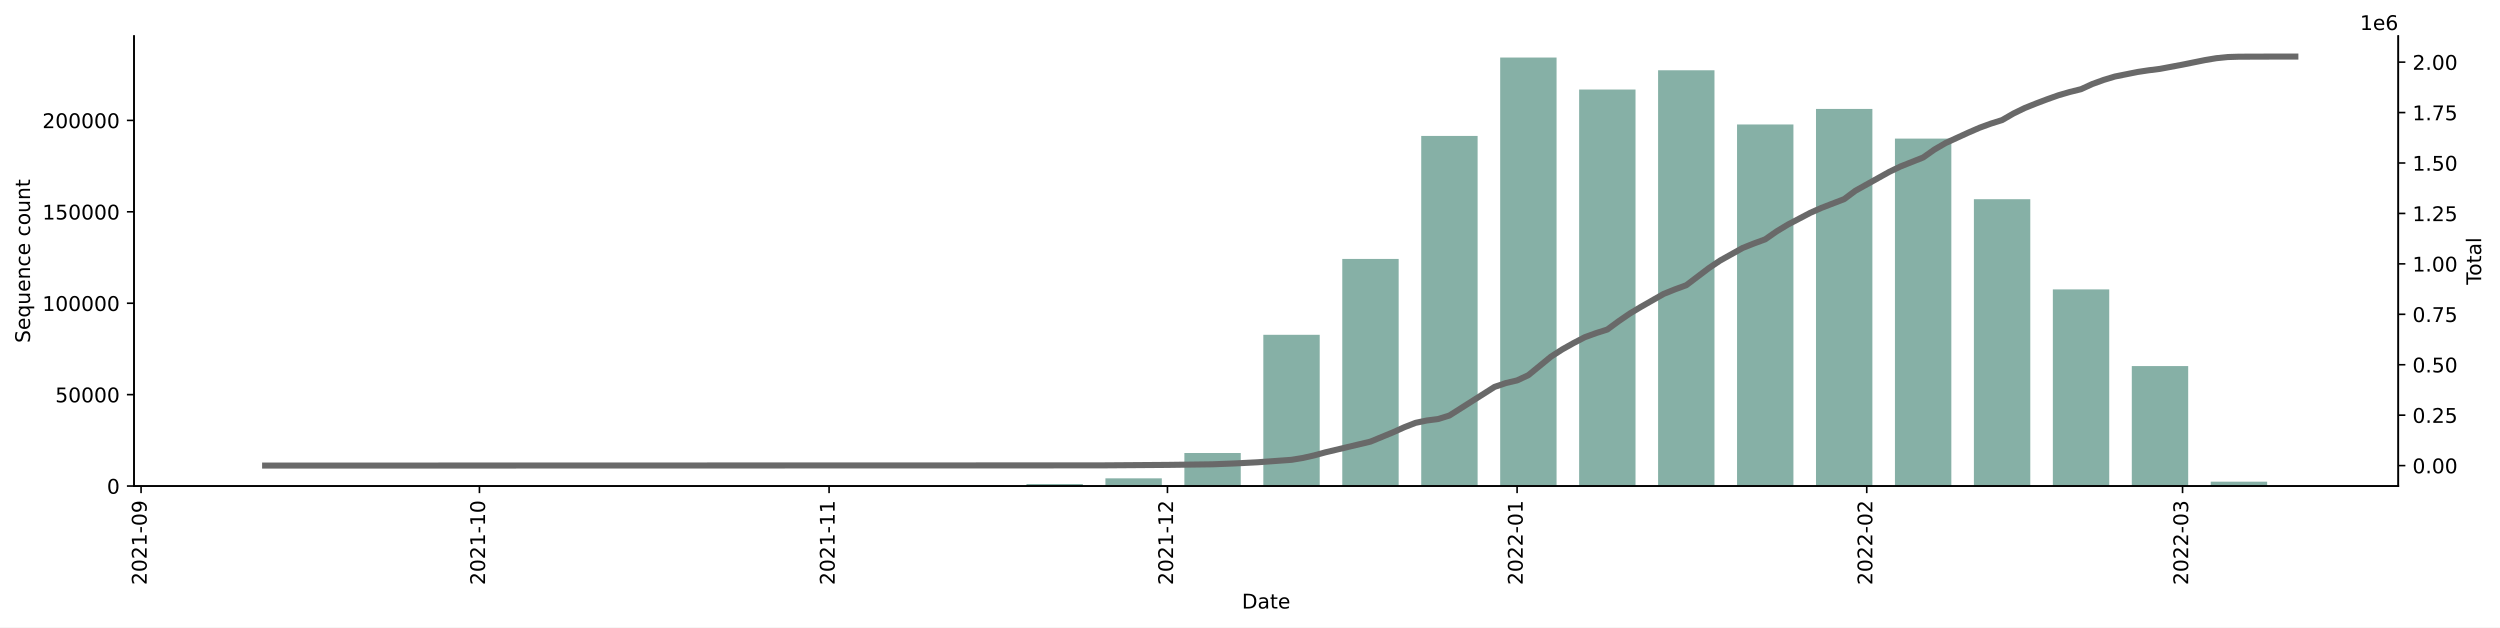
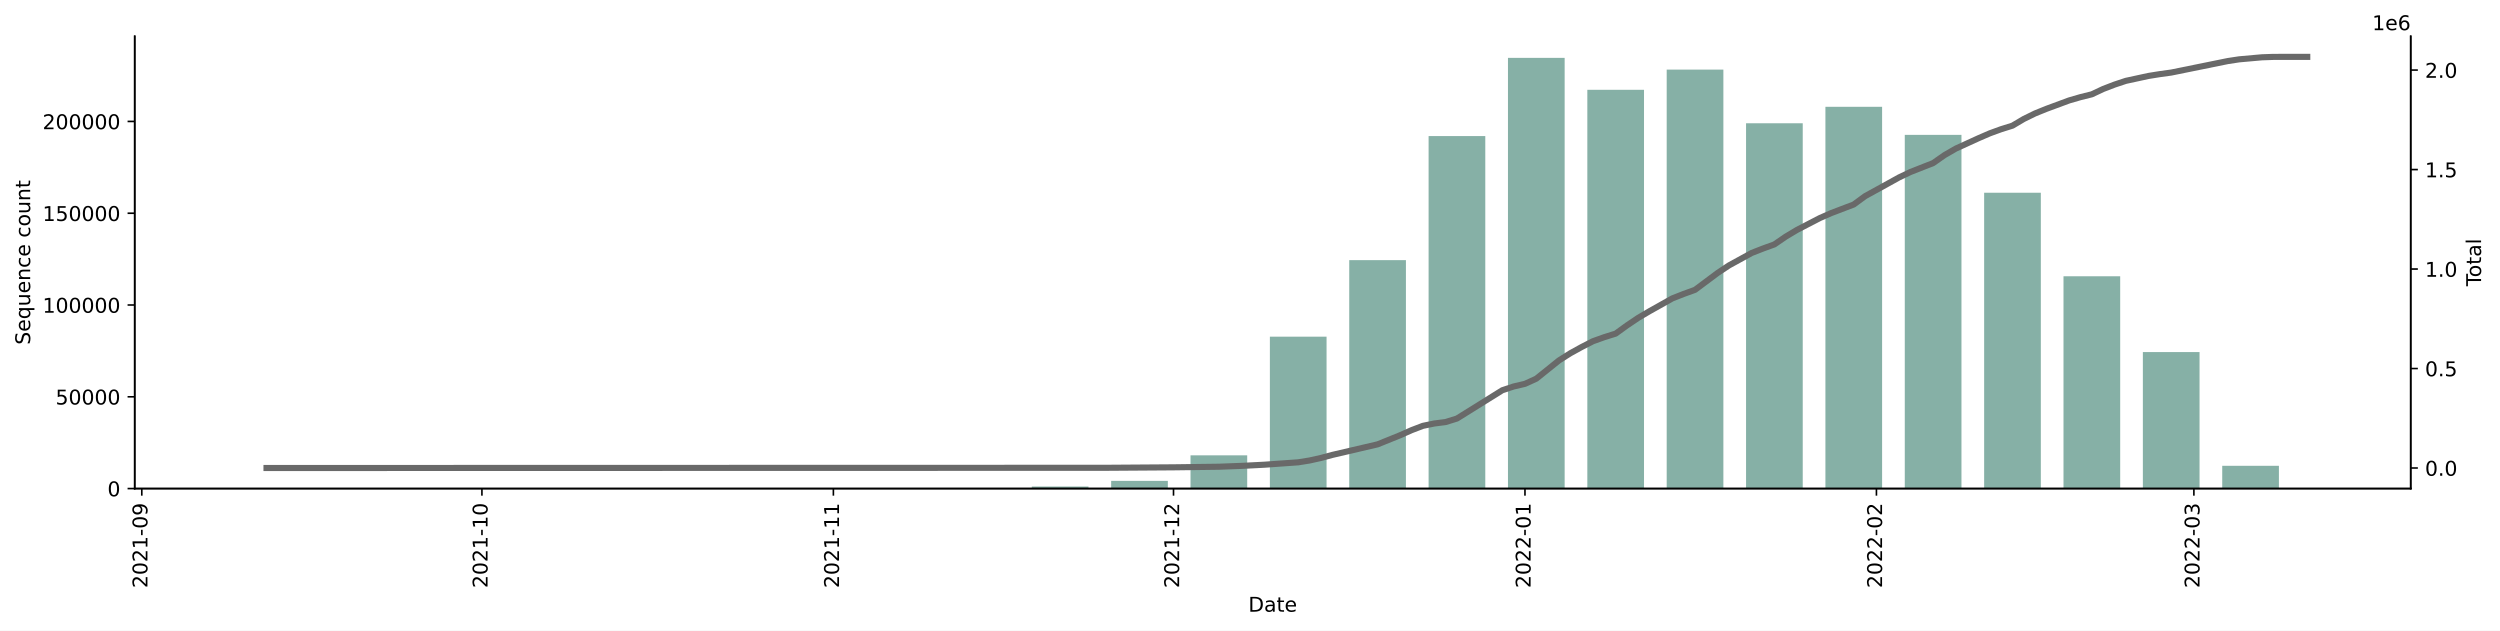
- <svg xmlns="http://www.w3.org/2000/svg" xmlns:xlink="http://www.w3.org/1999/xlink" width="1232.197pt" height="309.219pt" viewBox="0 0 1232.197 309.219" version="1.1">
+ <svg xmlns="http://www.w3.org/2000/svg" xmlns:xlink="http://www.w3.org/1999/xlink" width="1225.834pt" height="309.219pt" viewBox="0 0 1225.834 309.219" version="1.1">
  <defs>
    <style type="text/css">*{stroke-linejoin: round; stroke-linecap: butt}</style>
  </defs>
  <g id="figure_1">
    <g id="patch_1">
-       <path d="M 0 309.219  L 1232.197 309.219  L 1232.197 0  L 0 0  z " style="fill: #ffffff" />
+       <path d="M 0 309.219  L 1225.834 309.219  L 1225.834 0  L 0 0  z " style="fill: #ffffff" />
    </g>
    <g id="axes_1">
      <g id="patch_2">
        <path d="M 66.053 239.558  L 1182.053 239.558  L 1182.053 17.798  L 66.053 17.798  z " style="fill: #ffffff" />
      </g>
      <g id="patch_3">
-         <path d="M 116.78 239.558  L 144.576 239.558  L 144.576 239.557  L 116.78 239.557  z " clip-path="url(#p3ab5b9d7a5)" style="fill: #86b0a6" />
+         <path d="M 116.78 239.558  L 144.576 239.558  L 144.576 239.557  L 116.78 239.557  z " clip-path="url(#pebbae6df28)" style="fill: #86b0a6" />
      </g>
      <g id="patch_4">
-         <path d="M 155.694 239.558  L 183.49 239.558  L 183.49 239.558  L 155.694 239.558  z " clip-path="url(#p3ab5b9d7a5)" style="fill: #86b0a6" />
+         <path d="M 155.694 239.558  L 183.49 239.558  L 183.49 239.558  L 155.694 239.558  z " clip-path="url(#pebbae6df28)" style="fill: #86b0a6" />
      </g>
      <g id="patch_5">
-         <path d="M 194.609 239.558  L 222.404 239.558  L 222.404 239.547  L 194.609 239.547  z " clip-path="url(#p3ab5b9d7a5)" style="fill: #86b0a6" />
+         <path d="M 194.609 239.558  L 222.404 239.558  L 222.404 239.547  L 194.609 239.547  z " clip-path="url(#pebbae6df28)" style="fill: #86b0a6" />
      </g>
      <g id="patch_6">
-         <path d="M 233.523 239.558  L 261.318 239.558  L 261.318 239.554  L 233.523 239.554  z " clip-path="url(#p3ab5b9d7a5)" style="fill: #86b0a6" />
+         <path d="M 233.523 239.558  L 261.318 239.558  L 261.318 239.554  L 233.523 239.554  z " clip-path="url(#pebbae6df28)" style="fill: #86b0a6" />
      </g>
      <g id="patch_7">
-         <path d="M 272.437 239.558  L 300.232 239.558  L 300.232 239.552  L 272.437 239.552  z " clip-path="url(#p3ab5b9d7a5)" style="fill: #86b0a6" />
+         <path d="M 272.437 239.558  L 300.232 239.558  L 300.232 239.552  L 272.437 239.552  z " clip-path="url(#pebbae6df28)" style="fill: #86b0a6" />
      </g>
      <g id="patch_8">
-         <path d="M 311.351 239.558  L 339.147 239.558  L 339.147 239.553  L 311.351 239.553  z " clip-path="url(#p3ab5b9d7a5)" style="fill: #86b0a6" />
+         <path d="M 311.351 239.558  L 339.147 239.558  L 339.147 239.553  L 311.351 239.553  z " clip-path="url(#pebbae6df28)" style="fill: #86b0a6" />
      </g>
      <g id="patch_9">
-         <path d="M 350.265 239.558  L 378.061 239.558  L 378.061 239.551  L 350.265 239.551  z " clip-path="url(#p3ab5b9d7a5)" style="fill: #86b0a6" />
+         <path d="M 350.265 239.558  L 378.061 239.558  L 378.061 239.551  L 350.265 239.551  z " clip-path="url(#pebbae6df28)" style="fill: #86b0a6" />
      </g>
      <g id="patch_10">
-         <path d="M 389.179 239.558  L 416.975 239.558  L 416.975 239.549  L 389.179 239.549  z " clip-path="url(#p3ab5b9d7a5)" style="fill: #86b0a6" />
+         <path d="M 389.179 239.558  L 416.975 239.558  L 416.975 239.549  L 389.179 239.549  z " clip-path="url(#pebbae6df28)" style="fill: #86b0a6" />
      </g>
      <g id="patch_11">
-         <path d="M 428.093 239.558  L 455.889 239.558  L 455.889 239.526  L 428.093 239.526  z " clip-path="url(#p3ab5b9d7a5)" style="fill: #86b0a6" />
+         <path d="M 428.093 239.558  L 455.889 239.558  L 455.889 239.526  L 428.093 239.526  z " clip-path="url(#pebbae6df28)" style="fill: #86b0a6" />
      </g>
      <g id="patch_12">
-         <path d="M 467.007 239.558  L 494.803 239.558  L 494.803 239.314  L 467.007 239.314  z " clip-path="url(#p3ab5b9d7a5)" style="fill: #86b0a6" />
+         <path d="M 467.007 239.558  L 494.803 239.558  L 494.803 239.315  L 467.007 239.315  z " clip-path="url(#pebbae6df28)" style="fill: #86b0a6" />
      </g>
      <g id="patch_13">
-         <path d="M 505.921 239.558  L 533.717 239.558  L 533.717 238.55  L 505.921 238.55  z " clip-path="url(#p3ab5b9d7a5)" style="fill: #86b0a6" />
+         <path d="M 505.921 239.558  L 533.717 239.558  L 533.717 238.549  L 505.921 238.549  z " clip-path="url(#pebbae6df28)" style="fill: #86b0a6" />
      </g>
      <g id="patch_14">
-         <path d="M 544.835 239.558  L 572.631 239.558  L 572.631 235.768  L 544.835 235.768  z " clip-path="url(#p3ab5b9d7a5)" style="fill: #86b0a6" />
+         <path d="M 544.835 239.558  L 572.631 239.558  L 572.631 235.77  L 544.835 235.77  z " clip-path="url(#pebbae6df28)" style="fill: #86b0a6" />
      </g>
      <g id="patch_15">
-         <path d="M 583.749 239.558  L 611.545 239.558  L 611.545 223.262  L 583.749 223.262  z " clip-path="url(#p3ab5b9d7a5)" style="fill: #86b0a6" />
+         <path d="M 583.749 239.558  L 611.545 239.558  L 611.545 223.276  L 583.749 223.276  z " clip-path="url(#pebbae6df28)" style="fill: #86b0a6" />
      </g>
      <g id="patch_16">
-         <path d="M 622.663 239.558  L 650.459 239.558  L 650.459 165.002  L 622.663 165.002  z " clip-path="url(#p3ab5b9d7a5)" style="fill: #86b0a6" />
+         <path d="M 622.663 239.558  L 650.459 239.558  L 650.459 165.067  L 622.663 165.067  z " clip-path="url(#pebbae6df28)" style="fill: #86b0a6" />
      </g>
      <g id="patch_17">
-         <path d="M 661.577 239.558  L 689.373 239.558  L 689.373 127.615  L 661.577 127.615  z " clip-path="url(#p3ab5b9d7a5)" style="fill: #86b0a6" />
+         <path d="M 661.577 239.558  L 689.373 239.558  L 689.373 127.566  L 661.577 127.566  z " clip-path="url(#pebbae6df28)" style="fill: #86b0a6" />
      </g>
      <g id="patch_18">
-         <path d="M 700.491 239.558  L 728.287 239.558  L 728.287 66.986  L 700.491 66.986  z " clip-path="url(#p3ab5b9d7a5)" style="fill: #86b0a6" />
+         <path d="M 700.491 239.558  L 728.287 239.558  L 728.287 66.72  L 700.491 66.72  z " clip-path="url(#pebbae6df28)" style="fill: #86b0a6" />
      </g>
      <g id="patch_19">
-         <path d="M 739.406 239.558  L 767.201 239.558  L 767.201 28.358  L 739.406 28.358  z " clip-path="url(#p3ab5b9d7a5)" style="fill: #86b0a6" />
+         <path d="M 739.406 239.558  L 767.201 239.558  L 767.201 28.358  L 739.406 28.358  z " clip-path="url(#pebbae6df28)" style="fill: #86b0a6" />
      </g>
      <g id="patch_20">
-         <path d="M 778.32 239.558  L 806.115 239.558  L 806.115 44.112  L 778.32 44.112  z " clip-path="url(#p3ab5b9d7a5)" style="fill: #86b0a6" />
+         <path d="M 778.32 239.558  L 806.115 239.558  L 806.115 44.024  L 778.32 44.024  z " clip-path="url(#pebbae6df28)" style="fill: #86b0a6" />
      </g>
      <g id="patch_21">
-         <path d="M 817.234 239.558  L 845.029 239.558  L 845.029 34.621  L 817.234 34.621  z " clip-path="url(#p3ab5b9d7a5)" style="fill: #86b0a6" />
+         <path d="M 817.234 239.558  L 845.029 239.558  L 845.029 34.127  L 817.234 34.127  z " clip-path="url(#pebbae6df28)" style="fill: #86b0a6" />
      </g>
      <g id="patch_22">
-         <path d="M 856.148 239.558  L 883.944 239.558  L 883.944 61.347  L 856.148 61.347  z " clip-path="url(#p3ab5b9d7a5)" style="fill: #86b0a6" />
+         <path d="M 856.148 239.558  L 883.944 239.558  L 883.944 60.432  L 856.148 60.432  z " clip-path="url(#pebbae6df28)" style="fill: #86b0a6" />
      </g>
      <g id="patch_23">
-         <path d="M 895.062 239.558  L 922.858 239.558  L 922.858 53.707  L 895.062 53.707  z " clip-path="url(#p3ab5b9d7a5)" style="fill: #86b0a6" />
+         <path d="M 895.062 239.558  L 922.858 239.558  L 922.858 52.362  L 895.062 52.362  z " clip-path="url(#pebbae6df28)" style="fill: #86b0a6" />
      </g>
      <g id="patch_24">
-         <path d="M 933.976 239.558  L 961.772 239.558  L 961.772 68.322  L 933.976 68.322  z " clip-path="url(#p3ab5b9d7a5)" style="fill: #86b0a6" />
+         <path d="M 933.976 239.558  L 961.772 239.558  L 961.772 66.122  L 933.976 66.122  z " clip-path="url(#pebbae6df28)" style="fill: #86b0a6" />
      </g>
      <g id="patch_25">
-         <path d="M 972.89 239.558  L 1000.686 239.558  L 1000.686 98.194  L 972.89 98.194  z " clip-path="url(#p3ab5b9d7a5)" style="fill: #86b0a6" />
+         <path d="M 972.89 239.558  L 1000.686 239.558  L 1000.686 94.501  L 972.89 94.501  z " clip-path="url(#pebbae6df28)" style="fill: #86b0a6" />
      </g>
      <g id="patch_26">
-         <path d="M 1011.804 239.558  L 1039.6 239.558  L 1039.6 142.652  L 1011.804 142.652  z " clip-path="url(#p3ab5b9d7a5)" style="fill: #86b0a6" />
+         <path d="M 1011.804 239.558  L 1039.6 239.558  L 1039.6 135.452  L 1011.804 135.452  z " clip-path="url(#pebbae6df28)" style="fill: #86b0a6" />
      </g>
      <g id="patch_27">
-         <path d="M 1050.718 239.558  L 1078.514 239.558  L 1078.514 180.437  L 1050.718 180.437  z " clip-path="url(#p3ab5b9d7a5)" style="fill: #86b0a6" />
+         <path d="M 1050.718 239.558  L 1078.514 239.558  L 1078.514 172.646  L 1050.718 172.646  z " clip-path="url(#pebbae6df28)" style="fill: #86b0a6" />
      </g>
      <g id="patch_28">
-         <path d="M 1089.632 239.558  L 1117.428 239.558  L 1117.428 237.397  L 1089.632 237.397  z " clip-path="url(#p3ab5b9d7a5)" style="fill: #86b0a6" />
+         <path d="M 1089.632 239.558  L 1117.428 239.558  L 1117.428 228.387  L 1089.632 228.387  z " clip-path="url(#pebbae6df28)" style="fill: #86b0a6" />
      </g>
      <g id="matplotlib.axis_1">
        <g id="xtick_1">
          <g id="line2d_1">
            <defs>
-               <path id="mc18984fe6d" d="M 0 0  L 0 3.5  " style="stroke: #000000; stroke-width: 0.8" />
-             </defs>
-             <g>
-               <use xlink:href="#mc18984fe6d" x="69.528" y="239.558" style="stroke: #000000; stroke-width: 0.8" />
+               <path id="me859f769a7" d="M 0 0  L 0 3.5  " style="stroke: #000000; stroke-width: 0.8" />
+             </defs>
+             <g>
+               <use xlink:href="#me859f769a7" x="69.528" y="239.558" style="stroke: #000000; stroke-width: 0.8" />
            </g>
          </g>
          <g id="text_1">
            <g transform="translate(72.28697 288.3413)rotate(-90)scale(0.1 -0.1)">
              <defs>
                <path id="DejaVuSans-32" d="M 1228 531  L 3431 531  L 3431 0  L 469 0  L 469 531  Q 828 903 1448 1529  Q 2069 2156 2228 2338  Q 2531 2678 2651 2914  Q 2772 3150 2772 3378  Q 2772 3750 2511 3984  Q 2250 4219 1831 4219  Q 1534 4219 1204 4116  Q 875 4013 500 3803  L 500 4441  Q 881 4594 1212 4672  Q 1544 4750 1819 4750  Q 2544 4750 2975 4387  Q 3406 4025 3406 3419  Q 3406 3131 3298 2873  Q 3191 2616 2906 2266  Q 2828 2175 2409 1742  Q 1991 1309 1228 531  z " transform="scale(0.015625)" />
                <path id="DejaVuSans-30" d="M 2034 4250  Q 1547 4250 1301 3770  Q 1056 3291 1056 2328  Q 1056 1369 1301 889  Q 1547 409 2034 409  Q 2525 409 2770 889  Q 3016 1369 3016 2328  Q 3016 3291 2770 3770  Q 2525 4250 2034 4250  z M 2034 4750  Q 2819 4750 3233 4129  Q 3647 3509 3647 2328  Q 3647 1150 3233 529  Q 2819 -91 2034 -91  Q 1250 -91 836 529  Q 422 1150 422 2328  Q 422 3509 836 4129  Q 1250 4750 2034 4750  z " transform="scale(0.015625)" />
                <path id="DejaVuSans-31" d="M 794 531  L 1825 531  L 1825 4091  L 703 3866  L 703 4441  L 1819 4666  L 2450 4666  L 2450 531  L 3481 531  L 3481 0  L 794 0  L 794 531  z " transform="scale(0.015625)" />
                <path id="DejaVuSans-2d" d="M 313 2009  L 1997 2009  L 1997 1497  L 313 1497  L 313 2009  z " transform="scale(0.015625)" />
                <path id="DejaVuSans-39" d="M 703 97  L 703 672  Q 941 559 1184 500  Q 1428 441 1663 441  Q 2288 441 2617 861  Q 2947 1281 2994 2138  Q 2813 1869 2534 1725  Q 2256 1581 1919 1581  Q 1219 1581 811 2004  Q 403 2428 403 3163  Q 403 3881 828 4315  Q 1253 4750 1959 4750  Q 2769 4750 3195 4129  Q 3622 3509 3622 2328  Q 3622 1225 3098 567  Q 2575 -91 1691 -91  Q 1453 -91 1209 -44  Q 966 3 703 97  z M 1959 2075  Q 2384 2075 2632 2365  Q 2881 2656 2881 3163  Q 2881 3666 2632 3958  Q 2384 4250 1959 4250  Q 1534 4250 1286 3958  Q 1038 3666 1038 3163  Q 1038 2656 1286 2365  Q 1534 2075 1959 2075  z " transform="scale(0.015625)" />
              </defs>
              <use xlink:href="#DejaVuSans-32" />
              <use xlink:href="#DejaVuSans-30" x="63.623" />
              <use xlink:href="#DejaVuSans-32" x="127.246" />
              <use xlink:href="#DejaVuSans-31" x="190.869" />
              <use xlink:href="#DejaVuSans-2d" x="254.492" />
              <use xlink:href="#DejaVuSans-30" x="290.576" />
              <use xlink:href="#DejaVuSans-39" x="354.199" />
            </g>
          </g>
        </g>
        <g id="xtick_2">
          <g id="line2d_2">
            <g>
-               <use xlink:href="#mc18984fe6d" x="236.302" y="239.558" style="stroke: #000000; stroke-width: 0.8" />
+               <use xlink:href="#me859f769a7" x="236.302" y="239.558" style="stroke: #000000; stroke-width: 0.8" />
            </g>
          </g>
          <g id="text_2">
            <g transform="translate(239.0616 288.3413)rotate(-90)scale(0.1 -0.1)">
              <use xlink:href="#DejaVuSans-32" />
              <use xlink:href="#DejaVuSans-30" x="63.623" />
              <use xlink:href="#DejaVuSans-32" x="127.246" />
              <use xlink:href="#DejaVuSans-31" x="190.869" />
              <use xlink:href="#DejaVuSans-2d" x="254.492" />
              <use xlink:href="#DejaVuSans-31" x="290.576" />
              <use xlink:href="#DejaVuSans-30" x="354.199" />
            </g>
          </g>
        </g>
        <g id="xtick_3">
          <g id="line2d_3">
            <g>
-               <use xlink:href="#mc18984fe6d" x="408.636" y="239.558" style="stroke: #000000; stroke-width: 0.8" />
+               <use xlink:href="#me859f769a7" x="408.636" y="239.558" style="stroke: #000000; stroke-width: 0.8" />
            </g>
          </g>
          <g id="text_3">
            <g transform="translate(411.3953 288.3413)rotate(-90)scale(0.1 -0.1)">
              <use xlink:href="#DejaVuSans-32" />
              <use xlink:href="#DejaVuSans-30" x="63.623" />
              <use xlink:href="#DejaVuSans-32" x="127.246" />
              <use xlink:href="#DejaVuSans-31" x="190.869" />
              <use xlink:href="#DejaVuSans-2d" x="254.492" />
              <use xlink:href="#DejaVuSans-31" x="290.576" />
              <use xlink:href="#DejaVuSans-31" x="354.199" />
            </g>
          </g>
        </g>
        <g id="xtick_4">
          <g id="line2d_4">
            <g>
-               <use xlink:href="#mc18984fe6d" x="575.411" y="239.558" style="stroke: #000000; stroke-width: 0.8" />
+               <use xlink:href="#me859f769a7" x="575.411" y="239.558" style="stroke: #000000; stroke-width: 0.8" />
            </g>
          </g>
          <g id="text_4">
            <g transform="translate(578.1699 288.3413)rotate(-90)scale(0.1 -0.1)">
              <use xlink:href="#DejaVuSans-32" />
              <use xlink:href="#DejaVuSans-30" x="63.623" />
              <use xlink:href="#DejaVuSans-32" x="127.246" />
              <use xlink:href="#DejaVuSans-31" x="190.869" />
              <use xlink:href="#DejaVuSans-2d" x="254.492" />
              <use xlink:href="#DejaVuSans-31" x="290.576" />
              <use xlink:href="#DejaVuSans-32" x="354.199" />
            </g>
          </g>
        </g>
        <g id="xtick_5">
          <g id="line2d_5">
            <g>
-               <use xlink:href="#mc18984fe6d" x="747.744" y="239.558" style="stroke: #000000; stroke-width: 0.8" />
+               <use xlink:href="#me859f769a7" x="747.744" y="239.558" style="stroke: #000000; stroke-width: 0.8" />
            </g>
          </g>
          <g id="text_5">
            <g transform="translate(750.5037 288.3413)rotate(-90)scale(0.1 -0.1)">
              <use xlink:href="#DejaVuSans-32" />
              <use xlink:href="#DejaVuSans-30" x="63.623" />
              <use xlink:href="#DejaVuSans-32" x="127.246" />
              <use xlink:href="#DejaVuSans-32" x="190.869" />
              <use xlink:href="#DejaVuSans-2d" x="254.492" />
              <use xlink:href="#DejaVuSans-30" x="290.576" />
              <use xlink:href="#DejaVuSans-31" x="354.199" />
            </g>
          </g>
        </g>
        <g id="xtick_6">
          <g id="line2d_6">
            <g>
-               <use xlink:href="#mc18984fe6d" x="920.078" y="239.558" style="stroke: #000000; stroke-width: 0.8" />
+               <use xlink:href="#me859f769a7" x="920.078" y="239.558" style="stroke: #000000; stroke-width: 0.8" />
            </g>
          </g>
          <g id="text_6">
            <g transform="translate(922.8374 288.3413)rotate(-90)scale(0.1 -0.1)">
              <use xlink:href="#DejaVuSans-32" />
              <use xlink:href="#DejaVuSans-30" x="63.623" />
              <use xlink:href="#DejaVuSans-32" x="127.246" />
              <use xlink:href="#DejaVuSans-32" x="190.869" />
              <use xlink:href="#DejaVuSans-2d" x="254.492" />
              <use xlink:href="#DejaVuSans-30" x="290.576" />
              <use xlink:href="#DejaVuSans-32" x="354.199" />
            </g>
          </g>
        </g>
        <g id="xtick_7">
          <g id="line2d_7">
            <g>
-               <use xlink:href="#mc18984fe6d" x="1075.734" y="239.558" style="stroke: #000000; stroke-width: 0.8" />
+               <use xlink:href="#me859f769a7" x="1075.734" y="239.558" style="stroke: #000000; stroke-width: 0.8" />
            </g>
          </g>
          <g id="text_7">
            <g transform="translate(1078.494 288.3413)rotate(-90)scale(0.1 -0.1)">
              <defs>
                <path id="DejaVuSans-33" d="M 2597 2516  Q 3050 2419 3304 2112  Q 3559 1806 3559 1356  Q 3559 666 3084 287  Q 2609 -91 1734 -91  Q 1441 -91 1130 -33  Q 819 25 488 141  L 488 750  Q 750 597 1062 519  Q 1375 441 1716 441  Q 2309 441 2620 675  Q 2931 909 2931 1356  Q 2931 1769 2642 2001  Q 2353 2234 1838 2234  L 1294 2234  L 1294 2753  L 1863 2753  Q 2328 2753 2575 2939  Q 2822 3125 2822 3475  Q 2822 3834 2567 4026  Q 2313 4219 1838 4219  Q 1578 4219 1281 4162  Q 984 4106 628 3988  L 628 4550  Q 988 4650 1302 4700  Q 1616 4750 1894 4750  Q 2613 4750 3031 4423  Q 3450 4097 3450 3541  Q 3450 3153 3228 2886  Q 3006 2619 2597 2516  z " transform="scale(0.015625)" />
              </defs>
              <use xlink:href="#DejaVuSans-32" />
              <use xlink:href="#DejaVuSans-30" x="63.623" />
              <use xlink:href="#DejaVuSans-32" x="127.246" />
              <use xlink:href="#DejaVuSans-32" x="190.869" />
              <use xlink:href="#DejaVuSans-2d" x="254.492" />
              <use xlink:href="#DejaVuSans-30" x="290.576" />
              <use xlink:href="#DejaVuSans-33" x="354.199" />
            </g>
          </g>
        </g>
        <g id="text_8">
          <g transform="translate(612.1023 299.9397)scale(0.1 -0.1)">
            <defs>
              <path id="DejaVuSans-44" d="M 1259 4147  L 1259 519  L 2022 519  Q 2988 519 3436 956  Q 3884 1394 3884 2338  Q 3884 3275 3436 3711  Q 2988 4147 2022 4147  L 1259 4147  z M 628 4666  L 1925 4666  Q 3281 4666 3915 4102  Q 4550 3538 4550 2338  Q 4550 1131 3912 565  Q 3275 0 1925 0  L 628 0  L 628 4666  z " transform="scale(0.015625)" />
              <path id="DejaVuSans-61" d="M 2194 1759  Q 1497 1759 1228 1600  Q 959 1441 959 1056  Q 959 750 1161 570  Q 1363 391 1709 391  Q 2188 391 2477 730  Q 2766 1069 2766 1631  L 2766 1759  L 2194 1759  z M 3341 1997  L 3341 0  L 2766 0  L 2766 531  Q 2569 213 2275 61  Q 1981 -91 1556 -91  Q 1019 -91 701 211  Q 384 513 384 1019  Q 384 1609 779 1909  Q 1175 2209 1959 2209  L 2766 2209  L 2766 2266  Q 2766 2663 2505 2880  Q 2244 3097 1772 3097  Q 1472 3097 1187 3025  Q 903 2953 641 2809  L 641 3341  Q 956 3463 1253 3523  Q 1550 3584 1831 3584  Q 2591 3584 2966 3190  Q 3341 2797 3341 1997  z " transform="scale(0.015625)" />
              <path id="DejaVuSans-74" d="M 1172 4494  L 1172 3500  L 2356 3500  L 2356 3053  L 1172 3053  L 1172 1153  Q 1172 725 1289 603  Q 1406 481 1766 481  L 2356 481  L 2356 0  L 1766 0  Q 1100 0 847 248  Q 594 497 594 1153  L 594 3053  L 172 3053  L 172 3500  L 594 3500  L 594 4494  L 1172 4494  z " transform="scale(0.015625)" />
              <path id="DejaVuSans-65" d="M 3597 1894  L 3597 1613  L 953 1613  Q 991 1019 1311 708  Q 1631 397 2203 397  Q 2534 397 2845 478  Q 3156 559 3463 722  L 3463 178  Q 3153 47 2828 -22  Q 2503 -91 2169 -91  Q 1331 -91 842 396  Q 353 884 353 1716  Q 353 2575 817 3079  Q 1281 3584 2069 3584  Q 2775 3584 3186 3129  Q 3597 2675 3597 1894  z M 3022 2063  Q 3016 2534 2758 2815  Q 2500 3097 2075 3097  Q 1594 3097 1305 2825  Q 1016 2553 972 2059  L 3022 2063  z " transform="scale(0.015625)" />
            </defs>
            <use xlink:href="#DejaVuSans-44" />
            <use xlink:href="#DejaVuSans-61" x="77.002" />
            <use xlink:href="#DejaVuSans-74" x="138.281" />
            <use xlink:href="#DejaVuSans-65" x="177.49" />
          </g>
        </g>
      </g>
      <g id="matplotlib.axis_2">
        <g id="ytick_1">
          <g id="line2d_8">
            <defs>
-               <path id="mdf34692d0b" d="M 0 0  L -3.5 0  " style="stroke: #000000; stroke-width: 0.8" />
-             </defs>
-             <g>
-               <use xlink:href="#mdf34692d0b" x="66.053" y="239.558" style="stroke: #000000; stroke-width: 0.8" />
+               <path id="m12bc0f5896" d="M 0 0  L -3.5 0  " style="stroke: #000000; stroke-width: 0.8" />
+             </defs>
+             <g>
+               <use xlink:href="#m12bc0f5896" x="66.053" y="239.558" style="stroke: #000000; stroke-width: 0.8" />
            </g>
          </g>
          <g id="text_9">
            <g transform="translate(52.69062 243.3577)scale(0.1 -0.1)">
              <use xlink:href="#DejaVuSans-30" />
            </g>
          </g>
        </g>
        <g id="ytick_2">
          <g id="line2d_9">
            <g>
-               <use xlink:href="#mdf34692d0b" x="66.053" y="194.506" style="stroke: #000000; stroke-width: 0.8" />
+               <use xlink:href="#m12bc0f5896" x="66.053" y="194.557" style="stroke: #000000; stroke-width: 0.8" />
            </g>
          </g>
          <g id="text_10">
-             <g transform="translate(27.24063 198.3055)scale(0.1 -0.1)">
+             <g transform="translate(27.24063 198.3558)scale(0.1 -0.1)">
              <defs>
                <path id="DejaVuSans-35" d="M 691 4666  L 3169 4666  L 3169 4134  L 1269 4134  L 1269 2991  Q 1406 3038 1543 3061  Q 1681 3084 1819 3084  Q 2600 3084 3056 2656  Q 3513 2228 3513 1497  Q 3513 744 3044 326  Q 2575 -91 1722 -91  Q 1428 -91 1123 -41  Q 819 9 494 109  L 494 744  Q 775 591 1075 516  Q 1375 441 1709 441  Q 2250 441 2565 725  Q 2881 1009 2881 1497  Q 2881 1984 2565 2268  Q 2250 2553 1709 2553  Q 1456 2553 1204 2497  Q 953 2441 691 2322  L 691 4666  z " transform="scale(0.015625)" />
              </defs>
              <use xlink:href="#DejaVuSans-35" />
              <use xlink:href="#DejaVuSans-30" x="63.623" />
              <use xlink:href="#DejaVuSans-30" x="127.246" />
              <use xlink:href="#DejaVuSans-30" x="190.869" />
              <use xlink:href="#DejaVuSans-30" x="254.492" />
            </g>
          </g>
        </g>
        <g id="ytick_3">
          <g id="line2d_10">
            <g>
-               <use xlink:href="#mdf34692d0b" x="66.053" y="149.454" style="stroke: #000000; stroke-width: 0.8" />
+               <use xlink:href="#m12bc0f5896" x="66.053" y="149.555" style="stroke: #000000; stroke-width: 0.8" />
            </g>
          </g>
          <g id="text_11">
-             <g transform="translate(20.87813 153.2533)scale(0.1 -0.1)">
+             <g transform="translate(20.87813 153.3539)scale(0.1 -0.1)">
              <use xlink:href="#DejaVuSans-31" />
              <use xlink:href="#DejaVuSans-30" x="63.623" />
              <use xlink:href="#DejaVuSans-30" x="127.246" />
              <use xlink:href="#DejaVuSans-30" x="190.869" />
              <use xlink:href="#DejaVuSans-30" x="254.492" />
              <use xlink:href="#DejaVuSans-30" x="318.115" />
            </g>
          </g>
        </g>
        <g id="ytick_4">
          <g id="line2d_11">
            <g>
-               <use xlink:href="#mdf34692d0b" x="66.053" y="104.402" style="stroke: #000000; stroke-width: 0.8" />
+               <use xlink:href="#m12bc0f5896" x="66.053" y="104.553" style="stroke: #000000; stroke-width: 0.8" />
            </g>
          </g>
          <g id="text_12">
-             <g transform="translate(20.87813 108.2012)scale(0.1 -0.1)">
+             <g transform="translate(20.87813 108.3521)scale(0.1 -0.1)">
              <use xlink:href="#DejaVuSans-31" />
              <use xlink:href="#DejaVuSans-35" x="63.623" />
              <use xlink:href="#DejaVuSans-30" x="127.246" />
              <use xlink:href="#DejaVuSans-30" x="190.869" />
              <use xlink:href="#DejaVuSans-30" x="254.492" />
              <use xlink:href="#DejaVuSans-30" x="318.115" />
            </g>
          </g>
        </g>
        <g id="ytick_5">
          <g id="line2d_12">
            <g>
-               <use xlink:href="#mdf34692d0b" x="66.053" y="59.35" style="stroke: #000000; stroke-width: 0.8" />
+               <use xlink:href="#m12bc0f5896" x="66.053" y="59.551" style="stroke: #000000; stroke-width: 0.8" />
            </g>
          </g>
          <g id="text_13">
-             <g transform="translate(20.87813 63.14903)scale(0.1 -0.1)">
+             <g transform="translate(20.87813 63.35024)scale(0.1 -0.1)">
              <use xlink:href="#DejaVuSans-32" />
              <use xlink:href="#DejaVuSans-30" x="63.623" />
              <use xlink:href="#DejaVuSans-30" x="127.246" />
              <use xlink:href="#DejaVuSans-30" x="190.869" />
              <use xlink:href="#DejaVuSans-30" x="254.492" />
              <use xlink:href="#DejaVuSans-30" x="318.115" />
            </g>
          </g>
        </g>
        <g id="text_14">
          <g transform="translate(14.79844 169.0386)rotate(-90)scale(0.1 -0.1)">
            <defs>
              <path id="DejaVuSans-53" d="M 3425 4513  L 3425 3897  Q 3066 4069 2747 4153  Q 2428 4238 2131 4238  Q 1616 4238 1336 4038  Q 1056 3838 1056 3469  Q 1056 3159 1242 3001  Q 1428 2844 1947 2747  L 2328 2669  Q 3034 2534 3370 2195  Q 3706 1856 3706 1288  Q 3706 609 3251 259  Q 2797 -91 1919 -91  Q 1588 -91 1214 -16  Q 841 59 441 206  L 441 856  Q 825 641 1194 531  Q 1563 422 1919 422  Q 2459 422 2753 634  Q 3047 847 3047 1241  Q 3047 1584 2836 1778  Q 2625 1972 2144 2069  L 1759 2144  Q 1053 2284 737 2584  Q 422 2884 422 3419  Q 422 4038 858 4394  Q 1294 4750 2059 4750  Q 2388 4750 2728 4690  Q 3069 4631 3425 4513  z " transform="scale(0.015625)" />
              <path id="DejaVuSans-71" d="M 947 1747  Q 947 1113 1208 752  Q 1469 391 1925 391  Q 2381 391 2643 752  Q 2906 1113 2906 1747  Q 2906 2381 2643 2742  Q 2381 3103 1925 3103  Q 1469 3103 1208 2742  Q 947 2381 947 1747  z M 2906 525  Q 2725 213 2448 61  Q 2172 -91 1784 -91  Q 1150 -91 751 415  Q 353 922 353 1747  Q 353 2572 751 3078  Q 1150 3584 1784 3584  Q 2172 3584 2448 3432  Q 2725 3281 2906 2969  L 2906 3500  L 3481 3500  L 3481 -1331  L 2906 -1331  L 2906 525  z " transform="scale(0.015625)" />
              <path id="DejaVuSans-75" d="M 544 1381  L 544 3500  L 1119 3500  L 1119 1403  Q 1119 906 1312 657  Q 1506 409 1894 409  Q 2359 409 2629 706  Q 2900 1003 2900 1516  L 2900 3500  L 3475 3500  L 3475 0  L 2900 0  L 2900 538  Q 2691 219 2414 64  Q 2138 -91 1772 -91  Q 1169 -91 856 284  Q 544 659 544 1381  z M 1991 3584  L 1991 3584  z " transform="scale(0.015625)" />
              <path id="DejaVuSans-6e" d="M 3513 2113  L 3513 0  L 2938 0  L 2938 2094  Q 2938 2591 2744 2837  Q 2550 3084 2163 3084  Q 1697 3084 1428 2787  Q 1159 2491 1159 1978  L 1159 0  L 581 0  L 581 3500  L 1159 3500  L 1159 2956  Q 1366 3272 1645 3428  Q 1925 3584 2291 3584  Q 2894 3584 3203 3211  Q 3513 2838 3513 2113  z " transform="scale(0.015625)" />
              <path id="DejaVuSans-63" d="M 3122 3366  L 3122 2828  Q 2878 2963 2633 3030  Q 2388 3097 2138 3097  Q 1578 3097 1268 2742  Q 959 2388 959 1747  Q 959 1106 1268 751  Q 1578 397 2138 397  Q 2388 397 2633 464  Q 2878 531 3122 666  L 3122 134  Q 2881 22 2623 -34  Q 2366 -91 2075 -91  Q 1284 -91 818 406  Q 353 903 353 1747  Q 353 2603 823 3093  Q 1294 3584 2113 3584  Q 2378 3584 2631 3529  Q 2884 3475 3122 3366  z " transform="scale(0.015625)" />
              <path id="DejaVuSans-20" transform="scale(0.015625)" />
              <path id="DejaVuSans-6f" d="M 1959 3097  Q 1497 3097 1228 2736  Q 959 2375 959 1747  Q 959 1119 1226 758  Q 1494 397 1959 397  Q 2419 397 2687 759  Q 2956 1122 2956 1747  Q 2956 2369 2687 2733  Q 2419 3097 1959 3097  z M 1959 3584  Q 2709 3584 3137 3096  Q 3566 2609 3566 1747  Q 3566 888 3137 398  Q 2709 -91 1959 -91  Q 1206 -91 779 398  Q 353 888 353 1747  Q 353 2609 779 3096  Q 1206 3584 1959 3584  z " transform="scale(0.015625)" />
            </defs>
            <use xlink:href="#DejaVuSans-53" />
            <use xlink:href="#DejaVuSans-65" x="63.477" />
            <use xlink:href="#DejaVuSans-71" x="125" />
            <use xlink:href="#DejaVuSans-75" x="188.477" />
            <use xlink:href="#DejaVuSans-65" x="251.855" />
            <use xlink:href="#DejaVuSans-6e" x="313.379" />
            <use xlink:href="#DejaVuSans-63" x="376.758" />
            <use xlink:href="#DejaVuSans-65" x="431.738" />
            <use xlink:href="#DejaVuSans-20" x="493.262" />
            <use xlink:href="#DejaVuSans-63" x="525.049" />
            <use xlink:href="#DejaVuSans-6f" x="580.029" />
            <use xlink:href="#DejaVuSans-75" x="641.211" />
            <use xlink:href="#DejaVuSans-6e" x="704.59" />
            <use xlink:href="#DejaVuSans-74" x="767.969" />
          </g>
        </g>
      </g>
      <g id="patch_29">
        <path d="M 66.053 239.558  L 66.053 17.798  " style="fill: none; stroke: #000000; stroke-width: 0.8; stroke-linejoin: miter; stroke-linecap: square" />
      </g>
      <g id="patch_30">
        <path d="M 1182.053 239.558  L 1182.053 17.798  " style="fill: none; stroke: #000000; stroke-width: 0.8; stroke-linejoin: miter; stroke-linecap: square" />
      </g>
      <g id="patch_31">
        <path d="M 66.053 239.558  L 1182.053 239.558  " style="fill: none; stroke: #000000; stroke-width: 0.8; stroke-linejoin: miter; stroke-linecap: square" />
      </g>
    </g>
    <g id="axes_2">
      <g id="matplotlib.axis_3">
        <g id="ytick_6">
          <g id="line2d_13">
            <defs>
-               <path id="m2674f1d11c" d="M 0 0  L 3.5 0  " style="stroke: #000000; stroke-width: 0.8" />
-             </defs>
-             <g>
-               <use xlink:href="#m2674f1d11c" x="1182.053" y="229.479" style="stroke: #000000; stroke-width: 0.8" />
+               <path id="m18fc9ab740" d="M 0 0  L 3.5 0  " style="stroke: #000000; stroke-width: 0.8" />
+             </defs>
+             <g>
+               <use xlink:href="#m18fc9ab740" x="1182.053" y="229.479" style="stroke: #000000; stroke-width: 0.8" />
            </g>
          </g>
          <g id="text_15">
            <g transform="translate(1189.053 233.2779)scale(0.1 -0.1)">
              <defs>
                <path id="DejaVuSans-2e" d="M 684 794  L 1344 794  L 1344 0  L 684 0  L 684 794  z " transform="scale(0.015625)" />
              </defs>
              <use xlink:href="#DejaVuSans-30" />
              <use xlink:href="#DejaVuSans-2e" x="63.623" />
              <use xlink:href="#DejaVuSans-30" x="95.41" />
-               <use xlink:href="#DejaVuSans-30" x="159.033" />
            </g>
          </g>
        </g>
        <g id="ytick_7">
          <g id="line2d_14">
            <g>
-               <use xlink:href="#m2674f1d11c" x="1182.053" y="204.621" style="stroke: #000000; stroke-width: 0.8" />
+               <use xlink:href="#m18fc9ab740" x="1182.053" y="180.7" style="stroke: #000000; stroke-width: 0.8" />
            </g>
          </g>
          <g id="text_16">
-             <g transform="translate(1189.053 208.4205)scale(0.1 -0.1)">
-               <use xlink:href="#DejaVuSans-30" />
-               <use xlink:href="#DejaVuSans-2e" x="63.623" />
-               <use xlink:href="#DejaVuSans-32" x="95.41" />
-               <use xlink:href="#DejaVuSans-35" x="159.033" />
-             </g>
-           </g>
-         </g>
-         <g id="ytick_8">
-           <g id="line2d_15">
-             <g>
-               <use xlink:href="#m2674f1d11c" x="1182.053" y="179.764" style="stroke: #000000; stroke-width: 0.8" />
-             </g>
-           </g>
-           <g id="text_17">
-             <g transform="translate(1189.053 183.5631)scale(0.1 -0.1)">
+             <g transform="translate(1189.053 184.4989)scale(0.1 -0.1)">
              <use xlink:href="#DejaVuSans-30" />
              <use xlink:href="#DejaVuSans-2e" x="63.623" />
              <use xlink:href="#DejaVuSans-35" x="95.41" />
-               <use xlink:href="#DejaVuSans-30" x="159.033" />
-             </g>
-           </g>
-         </g>
-         <g id="ytick_9">
-           <g id="line2d_16">
-             <g>
-               <use xlink:href="#m2674f1d11c" x="1182.053" y="154.907" style="stroke: #000000; stroke-width: 0.8" />
-             </g>
-           </g>
-           <g id="text_18">
-             <g transform="translate(1189.053 158.7058)scale(0.1 -0.1)">
-               <defs>
-                 <path id="DejaVuSans-37" d="M 525 4666  L 3525 4666  L 3525 4397  L 1831 0  L 1172 0  L 2766 4134  L 525 4134  L 525 4666  z " transform="scale(0.015625)" />
-               </defs>
-               <use xlink:href="#DejaVuSans-30" />
-               <use xlink:href="#DejaVuSans-2e" x="63.623" />
-               <use xlink:href="#DejaVuSans-37" x="95.41" />
-               <use xlink:href="#DejaVuSans-35" x="159.033" />
-             </g>
-           </g>
-         </g>
-         <g id="ytick_10">
-           <g id="line2d_17">
-             <g>
-               <use xlink:href="#m2674f1d11c" x="1182.053" y="130.049" style="stroke: #000000; stroke-width: 0.8" />
-             </g>
-           </g>
-           <g id="text_19">
-             <g transform="translate(1189.053 133.8484)scale(0.1 -0.1)">
+             </g>
+           </g>
+         </g>
+         <g id="ytick_8">
+           <g id="line2d_15">
+             <g>
+               <use xlink:href="#m18fc9ab740" x="1182.053" y="131.921" style="stroke: #000000; stroke-width: 0.8" />
+             </g>
+           </g>
+           <g id="text_17">
+             <g transform="translate(1189.053 135.72)scale(0.1 -0.1)">
              <use xlink:href="#DejaVuSans-31" />
              <use xlink:href="#DejaVuSans-2e" x="63.623" />
              <use xlink:href="#DejaVuSans-30" x="95.41" />
-               <use xlink:href="#DejaVuSans-30" x="159.033" />
-             </g>
-           </g>
-         </g>
-         <g id="ytick_11">
-           <g id="line2d_18">
-             <g>
-               <use xlink:href="#m2674f1d11c" x="1182.053" y="105.192" style="stroke: #000000; stroke-width: 0.8" />
-             </g>
-           </g>
-           <g id="text_20">
-             <g transform="translate(1189.053 108.991)scale(0.1 -0.1)">
-               <use xlink:href="#DejaVuSans-31" />
-               <use xlink:href="#DejaVuSans-2e" x="63.623" />
-               <use xlink:href="#DejaVuSans-32" x="95.41" />
-               <use xlink:href="#DejaVuSans-35" x="159.033" />
-             </g>
-           </g>
-         </g>
-         <g id="ytick_12">
-           <g id="line2d_19">
-             <g>
-               <use xlink:href="#m2674f1d11c" x="1182.053" y="80.334" style="stroke: #000000; stroke-width: 0.8" />
-             </g>
-           </g>
-           <g id="text_21">
-             <g transform="translate(1189.053 84.13366)scale(0.1 -0.1)">
+             </g>
+           </g>
+         </g>
+         <g id="ytick_9">
+           <g id="line2d_16">
+             <g>
+               <use xlink:href="#m18fc9ab740" x="1182.053" y="83.142" style="stroke: #000000; stroke-width: 0.8" />
+             </g>
+           </g>
+           <g id="text_18">
+             <g transform="translate(1189.053 86.94106)scale(0.1 -0.1)">
              <use xlink:href="#DejaVuSans-31" />
              <use xlink:href="#DejaVuSans-2e" x="63.623" />
              <use xlink:href="#DejaVuSans-35" x="95.41" />
-               <use xlink:href="#DejaVuSans-30" x="159.033" />
-             </g>
-           </g>
-         </g>
-         <g id="ytick_13">
-           <g id="line2d_20">
-             <g>
-               <use xlink:href="#m2674f1d11c" x="1182.053" y="55.477" style="stroke: #000000; stroke-width: 0.8" />
-             </g>
-           </g>
-           <g id="text_22">
-             <g transform="translate(1189.053 59.27629)scale(0.1 -0.1)">
-               <use xlink:href="#DejaVuSans-31" />
-               <use xlink:href="#DejaVuSans-2e" x="63.623" />
-               <use xlink:href="#DejaVuSans-37" x="95.41" />
-               <use xlink:href="#DejaVuSans-35" x="159.033" />
-             </g>
-           </g>
-         </g>
-         <g id="ytick_14">
-           <g id="line2d_21">
-             <g>
-               <use xlink:href="#m2674f1d11c" x="1182.053" y="30.62" style="stroke: #000000; stroke-width: 0.8" />
-             </g>
-           </g>
-           <g id="text_23">
-             <g transform="translate(1189.053 34.41893)scale(0.1 -0.1)">
+             </g>
+           </g>
+         </g>
+         <g id="ytick_10">
+           <g id="line2d_17">
+             <g>
+               <use xlink:href="#m18fc9ab740" x="1182.053" y="34.363" style="stroke: #000000; stroke-width: 0.8" />
+             </g>
+           </g>
+           <g id="text_19">
+             <g transform="translate(1189.053 38.16213)scale(0.1 -0.1)">
              <use xlink:href="#DejaVuSans-32" />
              <use xlink:href="#DejaVuSans-2e" x="63.623" />
              <use xlink:href="#DejaVuSans-30" x="95.41" />
-               <use xlink:href="#DejaVuSans-30" x="159.033" />
-             </g>
-           </g>
-         </g>
-         <g id="text_24">
-           <g transform="translate(1222.917 140.355)rotate(-90)scale(0.1 -0.1)">
+             </g>
+           </g>
+         </g>
+         <g id="text_20">
+           <g transform="translate(1216.555 140.355)rotate(-90)scale(0.1 -0.1)">
            <defs>
              <path id="DejaVuSans-54" d="M -19 4666  L 3928 4666  L 3928 4134  L 2272 4134  L 2272 0  L 1638 0  L 1638 4134  L -19 4134  L -19 4666  z " transform="scale(0.015625)" />
              <path id="DejaVuSans-6c" d="M 603 4863  L 1178 4863  L 1178 0  L 603 0  L 603 4863  z " transform="scale(0.015625)" />
            </defs>
            <use xlink:href="#DejaVuSans-54" />
            <use xlink:href="#DejaVuSans-6f" x="44.084" />
            <use xlink:href="#DejaVuSans-74" x="105.266" />
            <use xlink:href="#DejaVuSans-61" x="144.475" />
            <use xlink:href="#DejaVuSans-6c" x="205.754" />
          </g>
        </g>
-         <g id="text_25">
+         <g id="text_21">
          <g transform="translate(1163.175 14.79844)scale(0.1 -0.1)">
            <defs>
              <path id="DejaVuSans-36" d="M 2113 2584  Q 1688 2584 1439 2293  Q 1191 2003 1191 1497  Q 1191 994 1439 701  Q 1688 409 2113 409  Q 2538 409 2786 701  Q 3034 994 3034 1497  Q 3034 2003 2786 2293  Q 2538 2584 2113 2584  z M 3366 4563  L 3366 3988  Q 3128 4100 2886 4159  Q 2644 4219 2406 4219  Q 1781 4219 1451 3797  Q 1122 3375 1075 2522  Q 1259 2794 1537 2939  Q 1816 3084 2150 3084  Q 2853 3084 3261 2657  Q 3669 2231 3669 1497  Q 3669 778 3244 343  Q 2819 -91 2113 -91  Q 1303 -91 875 529  Q 447 1150 447 2328  Q 447 3434 972 4092  Q 1497 4750 2381 4750  Q 2619 4750 2861 4703  Q 3103 4656 3366 4563  z " transform="scale(0.015625)" />
            </defs>
            <use xlink:href="#DejaVuSans-31" />
            <use xlink:href="#DejaVuSans-65" x="63.623" />
            <use xlink:href="#DejaVuSans-36" x="125.146" />
          </g>
        </g>
      </g>
-       <g id="line2d_22">
-         <path d="M 130.678 229.478  L 542.056 229.376  L 575.411 229.138  L 597.647 228.842  L 608.765 228.415  L 619.884 227.839  L 636.561 226.637  L 642.12 225.724  L 647.68 224.467  L 653.239 222.946  L 675.475 217.661  L 686.594 213.084  L 692.153 210.574  L 697.712 208.41  L 703.271 207.248  L 708.83 206.535  L 714.389 204.796  L 736.626 190.694  L 742.185 188.811  L 747.744 187.492  L 753.303 184.908  L 764.422 175.8  L 769.981 172.227  L 775.54 169.104  L 781.099 166.214  L 786.658 164.186  L 792.218 162.419  L 797.777 158.323  L 803.336 154.512  L 808.895 151.187  L 820.013 144.844  L 825.572 142.619  L 831.132 140.575  L 842.25 132.153  L 847.809 128.412  L 858.927 122.21  L 864.486 120.004  L 870.046 117.956  L 875.605 114.083  L 881.164 110.718  L 892.282 104.875  L 897.841 102.424  L 908.96 98.135  L 914.519 93.991  L 925.637 87.802  L 931.196 84.7  L 936.755 82.032  L 947.874 77.623  L 953.433 73.708  L 958.992 70.473  L 970.11 65.38  L 975.67 62.97  L 981.229 60.934  L 986.788 59.19  L 992.347 55.968  L 997.906 53.262  L 1003.465 51.029  L 1009.024 48.922  L 1014.584 46.948  L 1020.143 45.334  L 1025.702 43.956  L 1031.261 41.412  L 1036.82 39.399  L 1042.379 37.721  L 1053.498 35.485  L 1059.057 34.641  L 1064.616 33.944  L 1075.734 31.858  L 1086.853 29.605  L 1092.412 28.682  L 1097.971 28.117  L 1103.53 27.944  L 1120.208 27.886  L 1131.326 27.878  L 1131.326 27.878  " clip-path="url(#p3ab5b9d7a5)" style="fill: none; stroke: #696969; stroke-width: 3; stroke-linecap: square" />
+       <g id="line2d_18">
+         <path d="M 130.678 229.478  L 542.056 229.378  L 575.411 229.144  L 597.647 228.853  L 608.765 228.435  L 619.884 227.869  L 636.561 226.689  L 642.12 225.794  L 647.68 224.56  L 653.239 223.067  L 675.475 217.881  L 686.594 213.385  L 692.153 210.921  L 697.712 208.797  L 703.271 207.652  L 708.83 206.945  L 714.389 205.222  L 736.626 191.354  L 742.185 189.506  L 747.744 188.211  L 753.303 185.675  L 764.422 176.73  L 769.981 173.215  L 775.54 170.15  L 781.099 167.31  L 786.658 165.318  L 792.218 163.581  L 797.777 159.558  L 803.336 155.811  L 808.895 152.544  L 820.013 146.309  L 825.572 144.123  L 831.132 142.114  L 842.25 133.812  L 847.809 130.123  L 858.927 124.026  L 864.486 121.856  L 870.046 119.842  L 875.605 116.029  L 881.164 112.706  L 892.282 106.942  L 897.841 104.5  L 908.96 100.269  L 914.519 96.183  L 925.637 90.058  L 931.196 86.985  L 936.755 84.335  L 947.874 79.964  L 953.433 76.079  L 958.992 72.864  L 970.11 67.784  L 975.67 65.373  L 981.229 63.35  L 986.788 61.61  L 992.347 58.322  L 997.906 55.6  L 1003.465 53.352  L 1014.584 49.239  L 1020.143 47.627  L 1025.702 46.24  L 1031.261 43.627  L 1036.82 41.486  L 1042.379 39.643  L 1053.498 37.235  L 1059.057 36.342  L 1064.616 35.58  L 1092.412 29.933  L 1097.971 29.089  L 1109.089 28.096  L 1114.648 27.899  L 1131.326 27.878  L 1131.326 27.878  " clip-path="url(#pebbae6df28)" style="fill: none; stroke: #696969; stroke-width: 3; stroke-linecap: square" />
      </g>
      <g id="patch_32">
        <path d="M 66.053 239.558  L 66.053 17.798  " style="fill: none; stroke: #000000; stroke-width: 0.8; stroke-linejoin: miter; stroke-linecap: square" />
      </g>
      <g id="patch_33">
        <path d="M 1182.053 239.558  L 1182.053 17.798  " style="fill: none; stroke: #000000; stroke-width: 0.8; stroke-linejoin: miter; stroke-linecap: square" />
      </g>
      <g id="patch_34">
        <path d="M 66.053 239.558  L 1182.053 239.558  " style="fill: none; stroke: #000000; stroke-width: 0.8; stroke-linejoin: miter; stroke-linecap: square" />
      </g>
    </g>
  </g>
  <defs>
-     <clipPath id="p3ab5b9d7a5">
+     <clipPath id="pebbae6df28">
      <rect x="66.053" y="17.798" width="1116" height="221.76" />
    </clipPath>
  </defs>
</svg>
